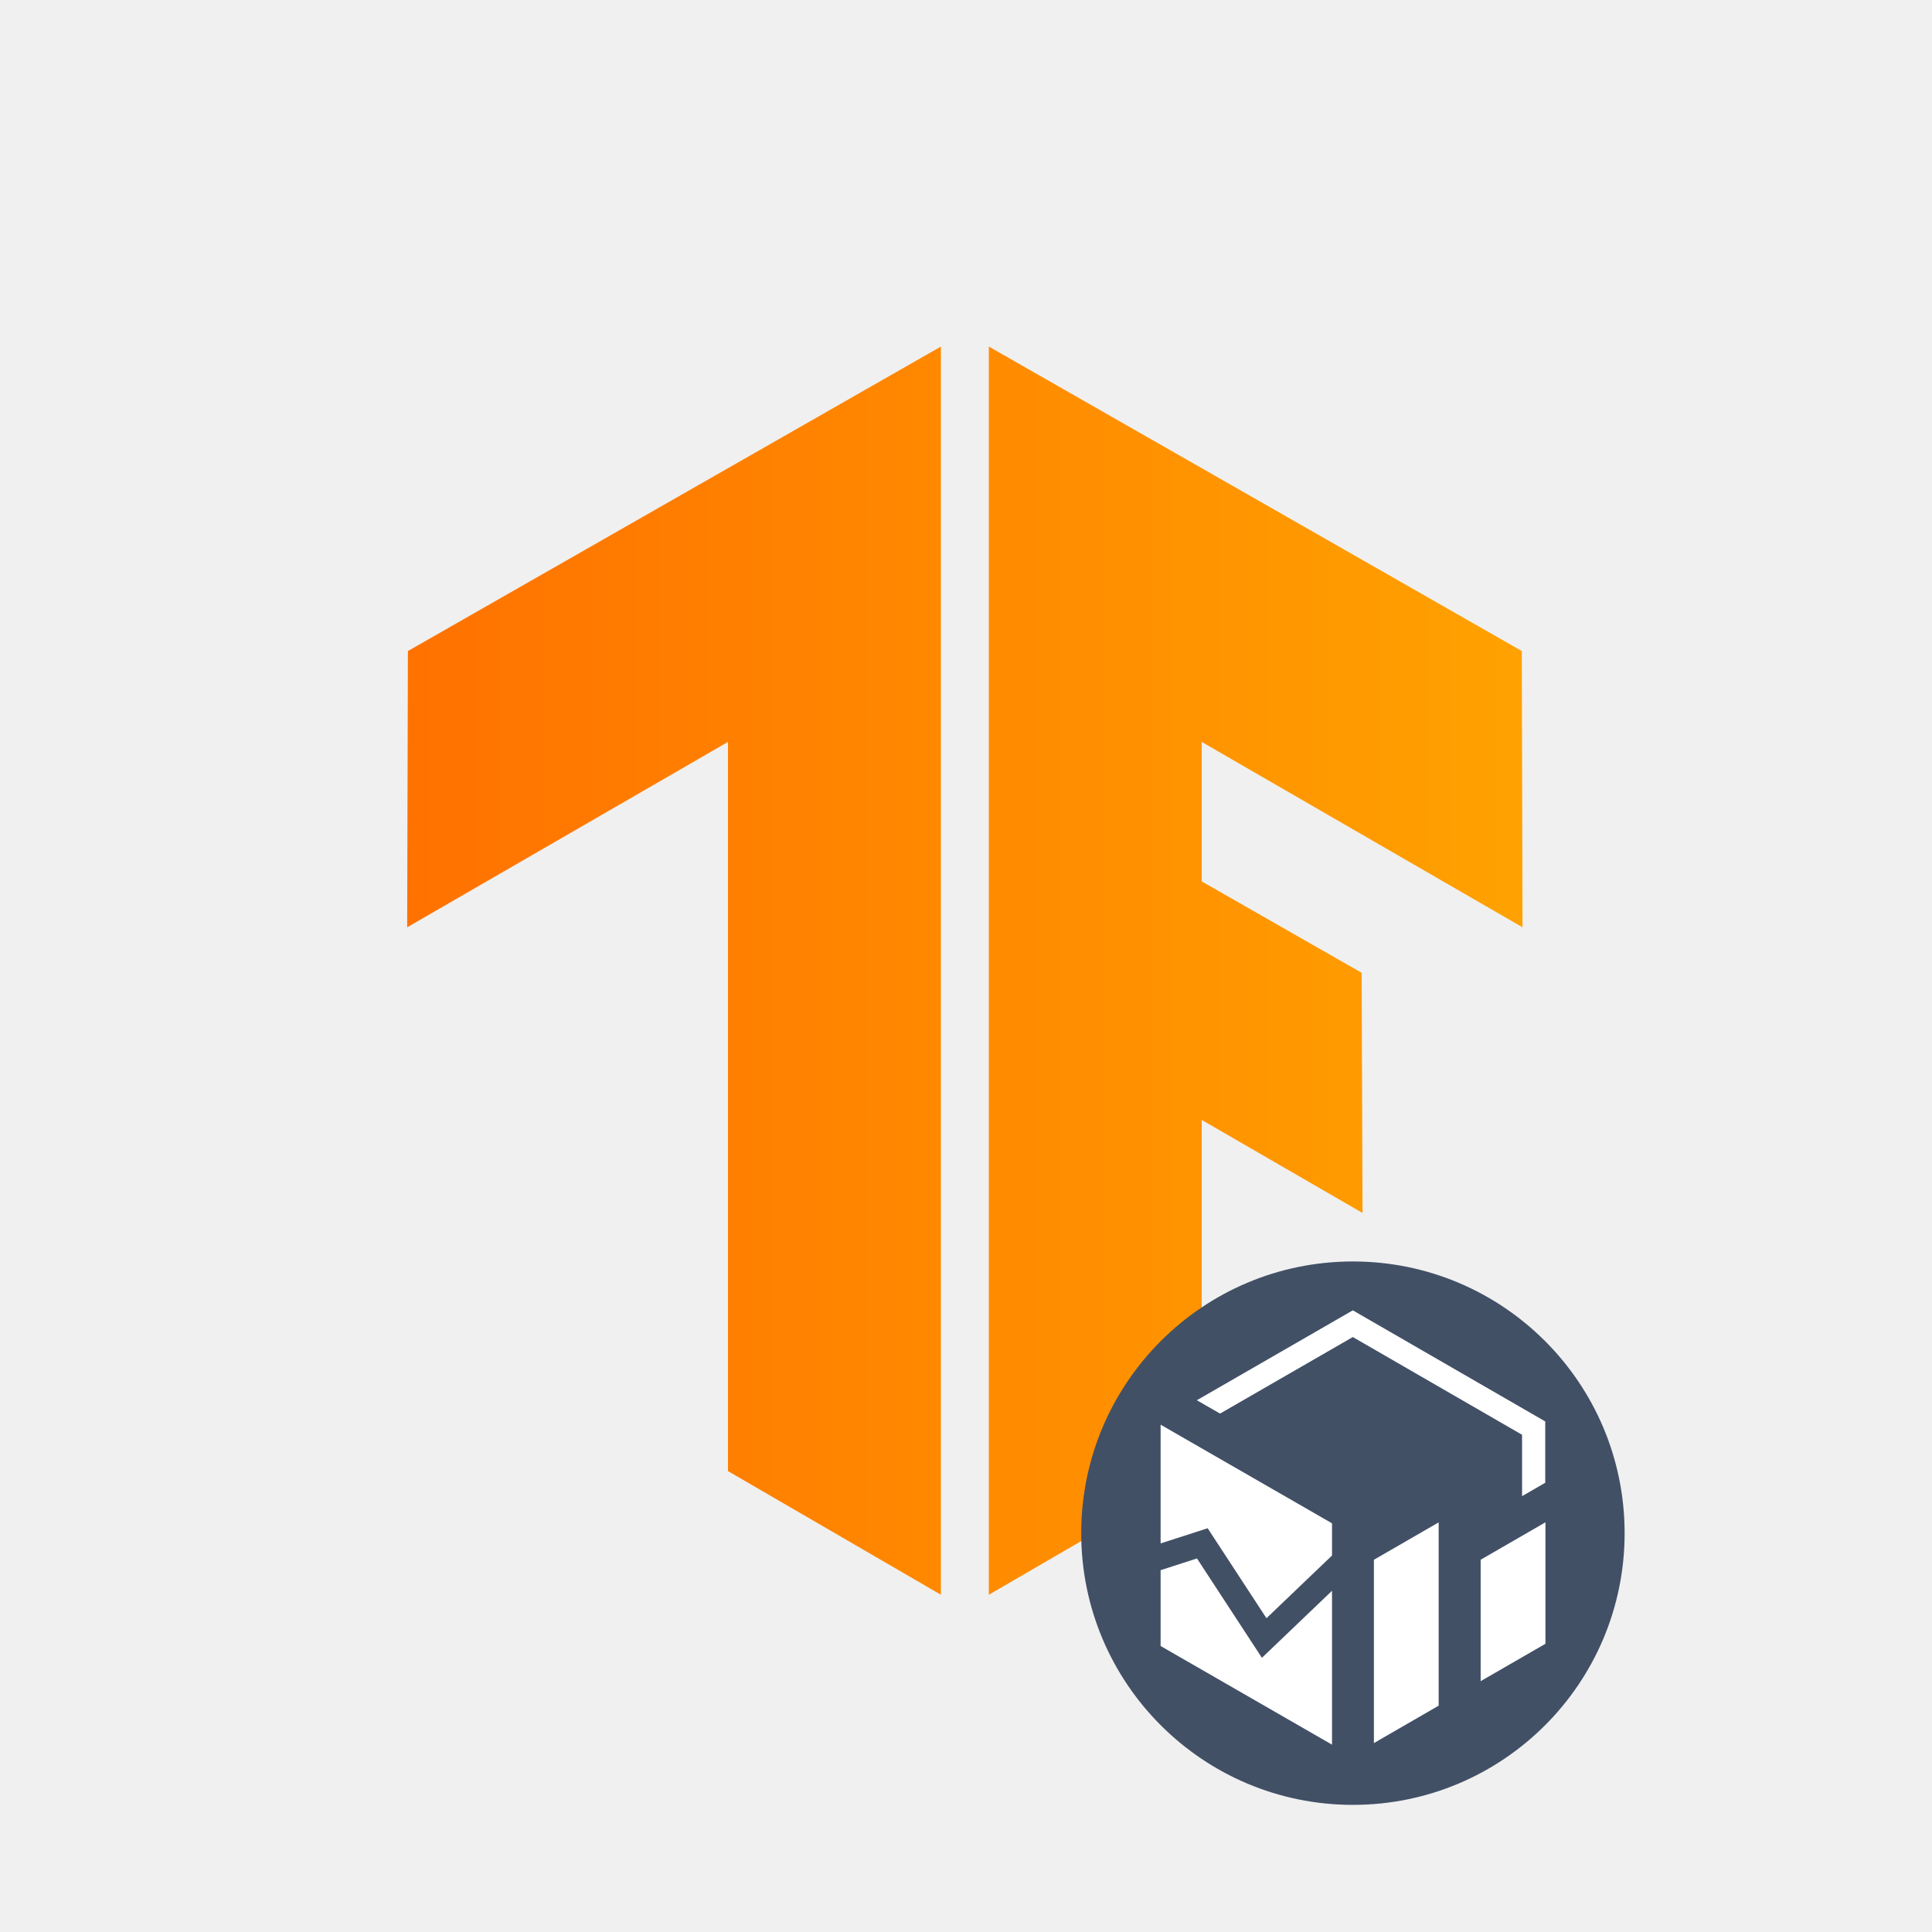
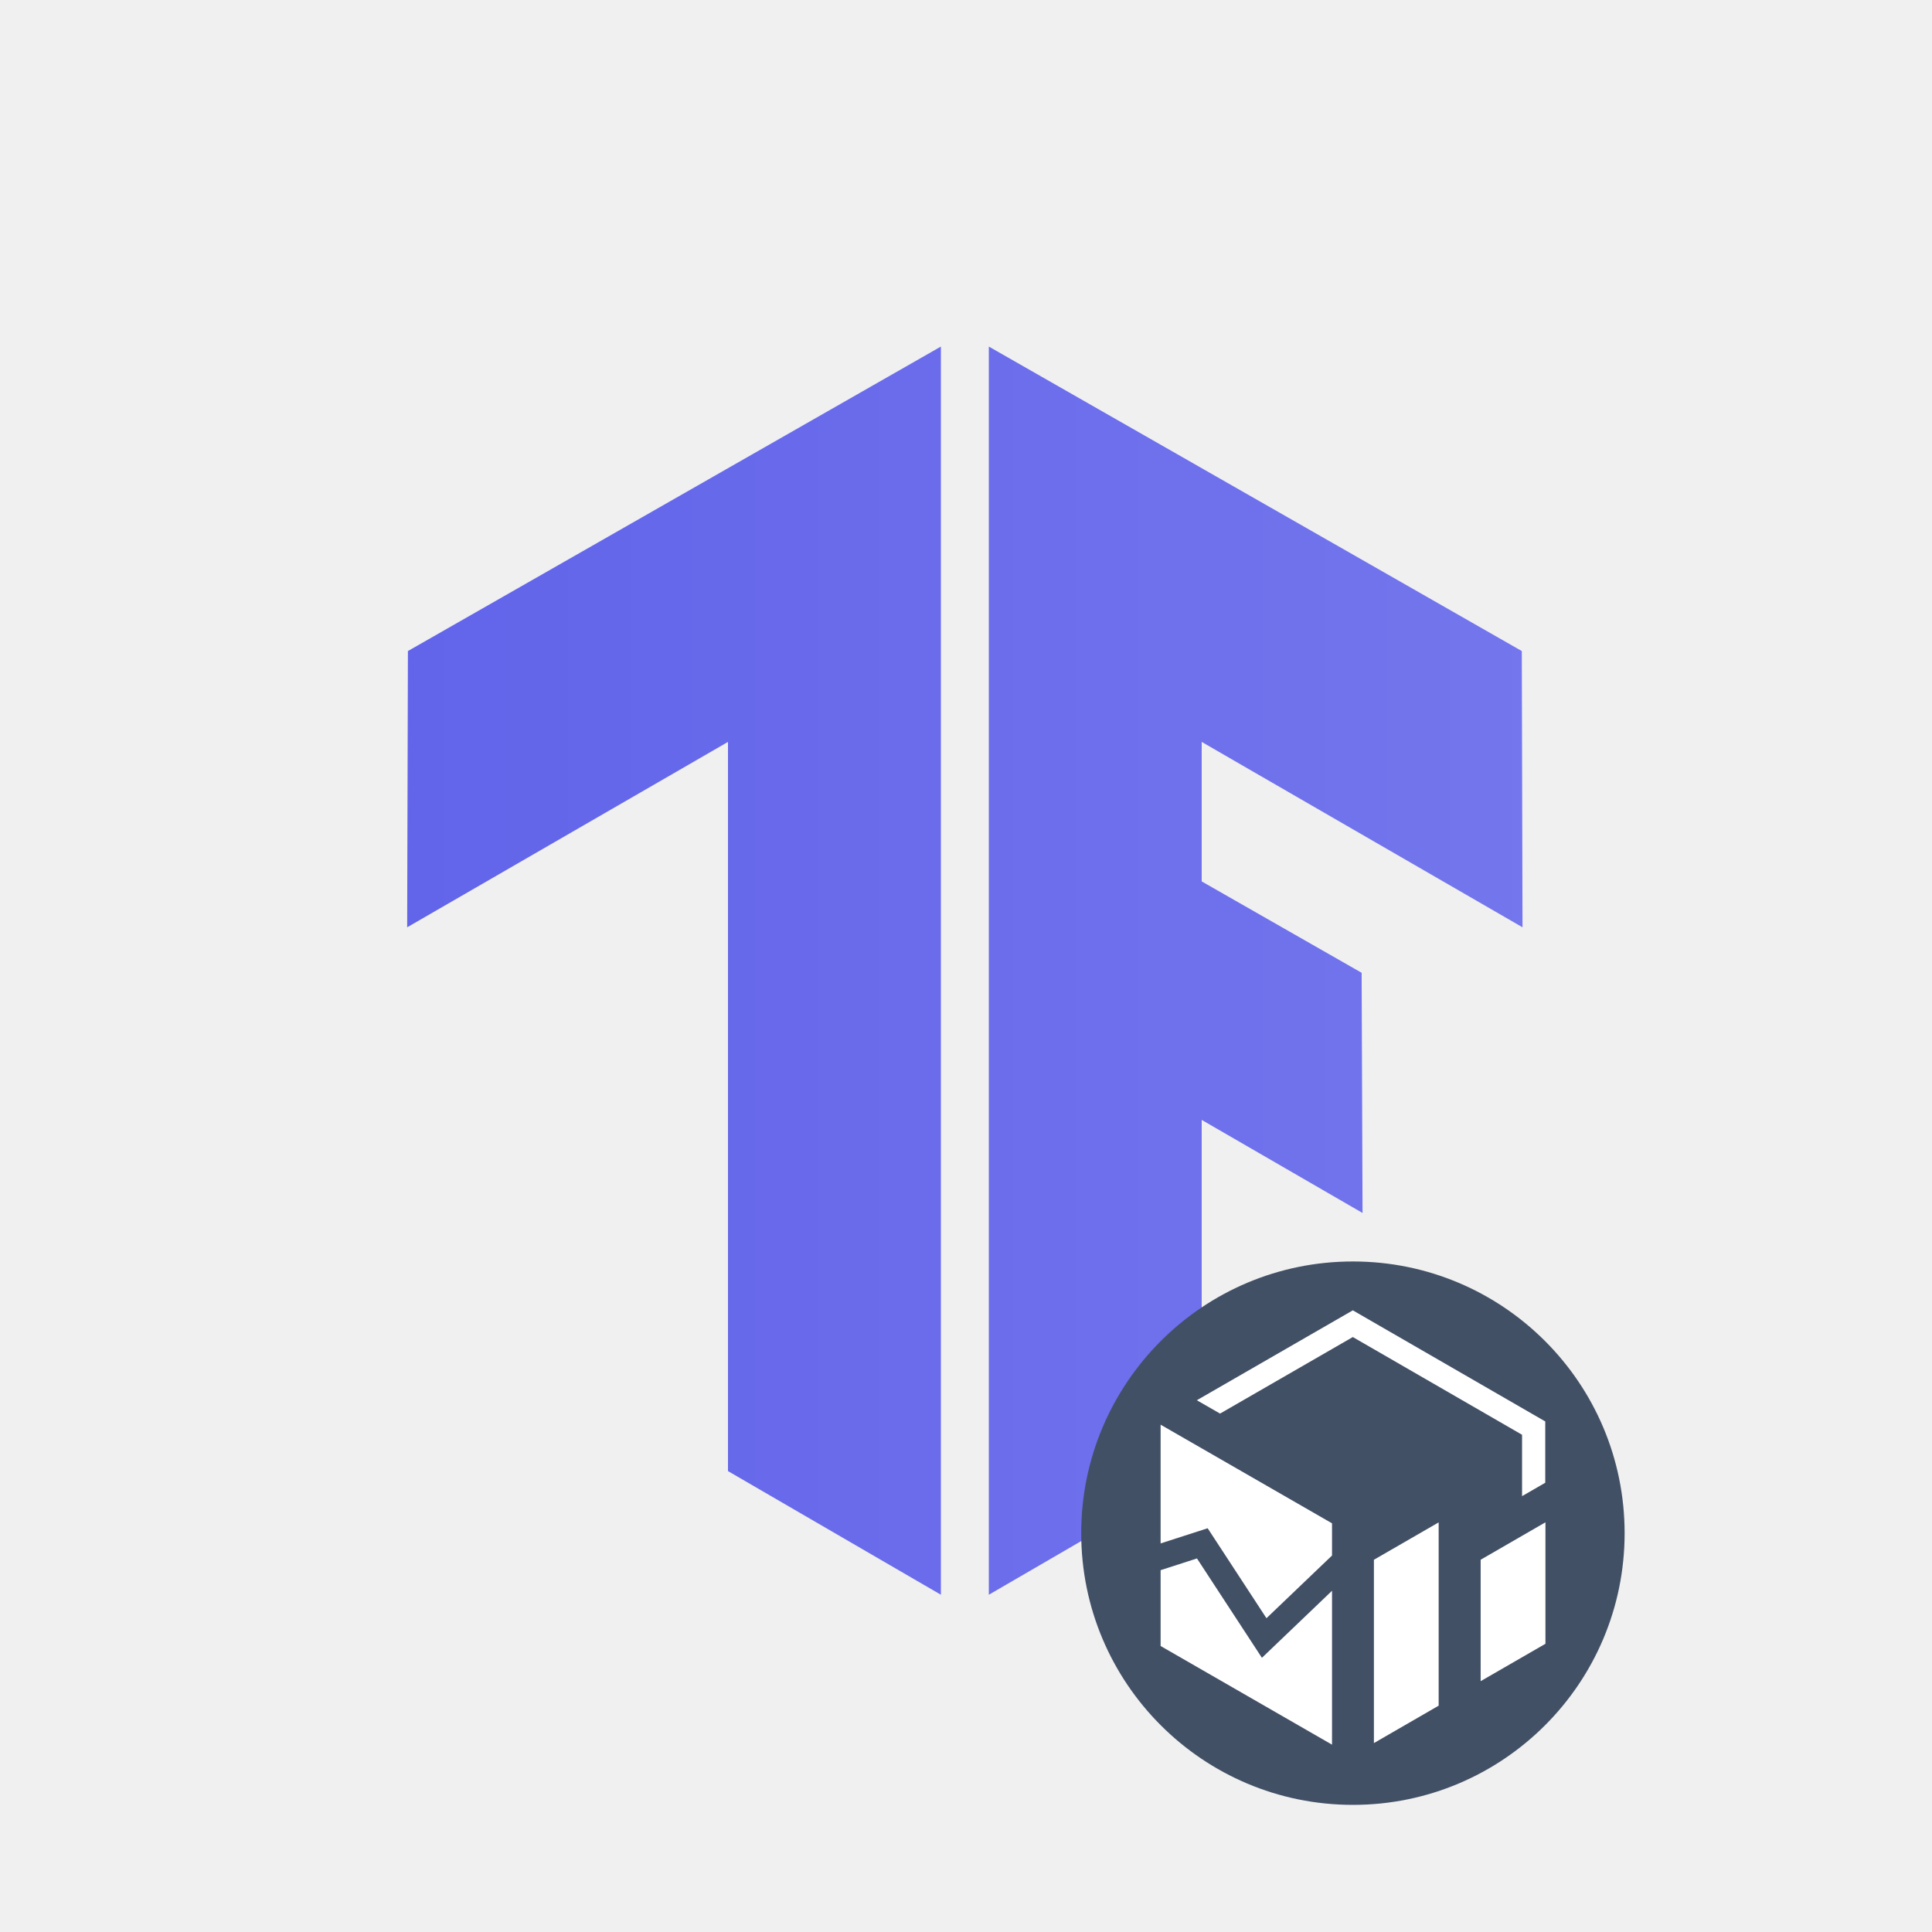
<svg xmlns="http://www.w3.org/2000/svg" xmlns:xlink="http://www.w3.org/1999/xlink" viewBox="0 0 600 600">
  <defs>
    <style>.cls-1{fill:none;}.cls-2{clip-path:url(#clip-path);}.cls-3{fill:url(#linear-gradient);}.cls-4{clip-path:url(#clip-path-2);}.cls-5{fill:url(#linear-gradient-2);}.cls-6{fill:#425066;}.cls-7{fill:#fff;}</style>
    <clipPath id="clip-path">
      <polygon class="cls-1" points="472.61 202.19 307.09 107.63 307.09 495.26 373.2 456.86 373.2 347.8 423.15 376.7 422.87 302.11 373.2 273.73 373.2 230.41 472.83 287.98 472.61 202.19" />
    </clipPath>
    <linearGradient id="linear-gradient" x1="111.39" y1="300.98" x2="517.87" y2="300.98" gradientUnits="userSpaceOnUse">
-       <stop offset="0" stop-color="#ff6f00" />
-       <stop offset="1" stop-color="#ffa800" />
+       <stop offset="0" stop-color="#6163ea" />
+       <stop offset="1" stop-color="#7678ed" />
    </linearGradient>
    <clipPath id="clip-path-2">
      <polygon class="cls-1" points="126.68 202.19 292.2 107.63 292.2 495.26 226.08 456.86 226.08 230.41 126.45 287.98 126.68 202.19" />
    </clipPath>
    <linearGradient id="linear-gradient-2" x1="108.65" y1="300.98" x2="515.12" y2="300.98" xlink:href="#linear-gradient" />
  </defs>
  <g id="Layer_2" data-name="Layer 2">
    <g class="cls-2">
      <rect class="cls-3" x="111.39" y="106.21" width="406.47" height="389.54" />
    </g>
    <g class="cls-4">
      <rect class="cls-5" x="108.65" y="106.21" width="406.47" height="389.54" />
    </g>
    <circle class="cls-6" cx="420.16" cy="476.14" r="84.38" />
    <path class="cls-7" d="M420.13,406.94l-48.44,27.92L378.9,439l41.23-23.77,52.56,30.35v19.06l7.2-4.16V441.44Z" />
    <polygon class="cls-7" points="426.68 541.33 446.79 529.71 446.79 472.79 426.68 484.4 426.68 541.33" />
    <polygon class="cls-7" points="459.83 522.1 479.95 510.49 479.95 472.77 459.83 484.39 459.83 522.1" />
    <polygon class="cls-7" points="391.9 514.85 371.73 483.99 360.44 487.63 360.44 511.18 413.67 541.82 413.67 494.03 391.9 514.85" />
    <polygon class="cls-7" points="375.05 474.61 393.31 502.55 413.67 483.08 413.67 473.08 360.44 442.45 360.44 479.32 375.05 474.61" />
  </g>
</svg>
